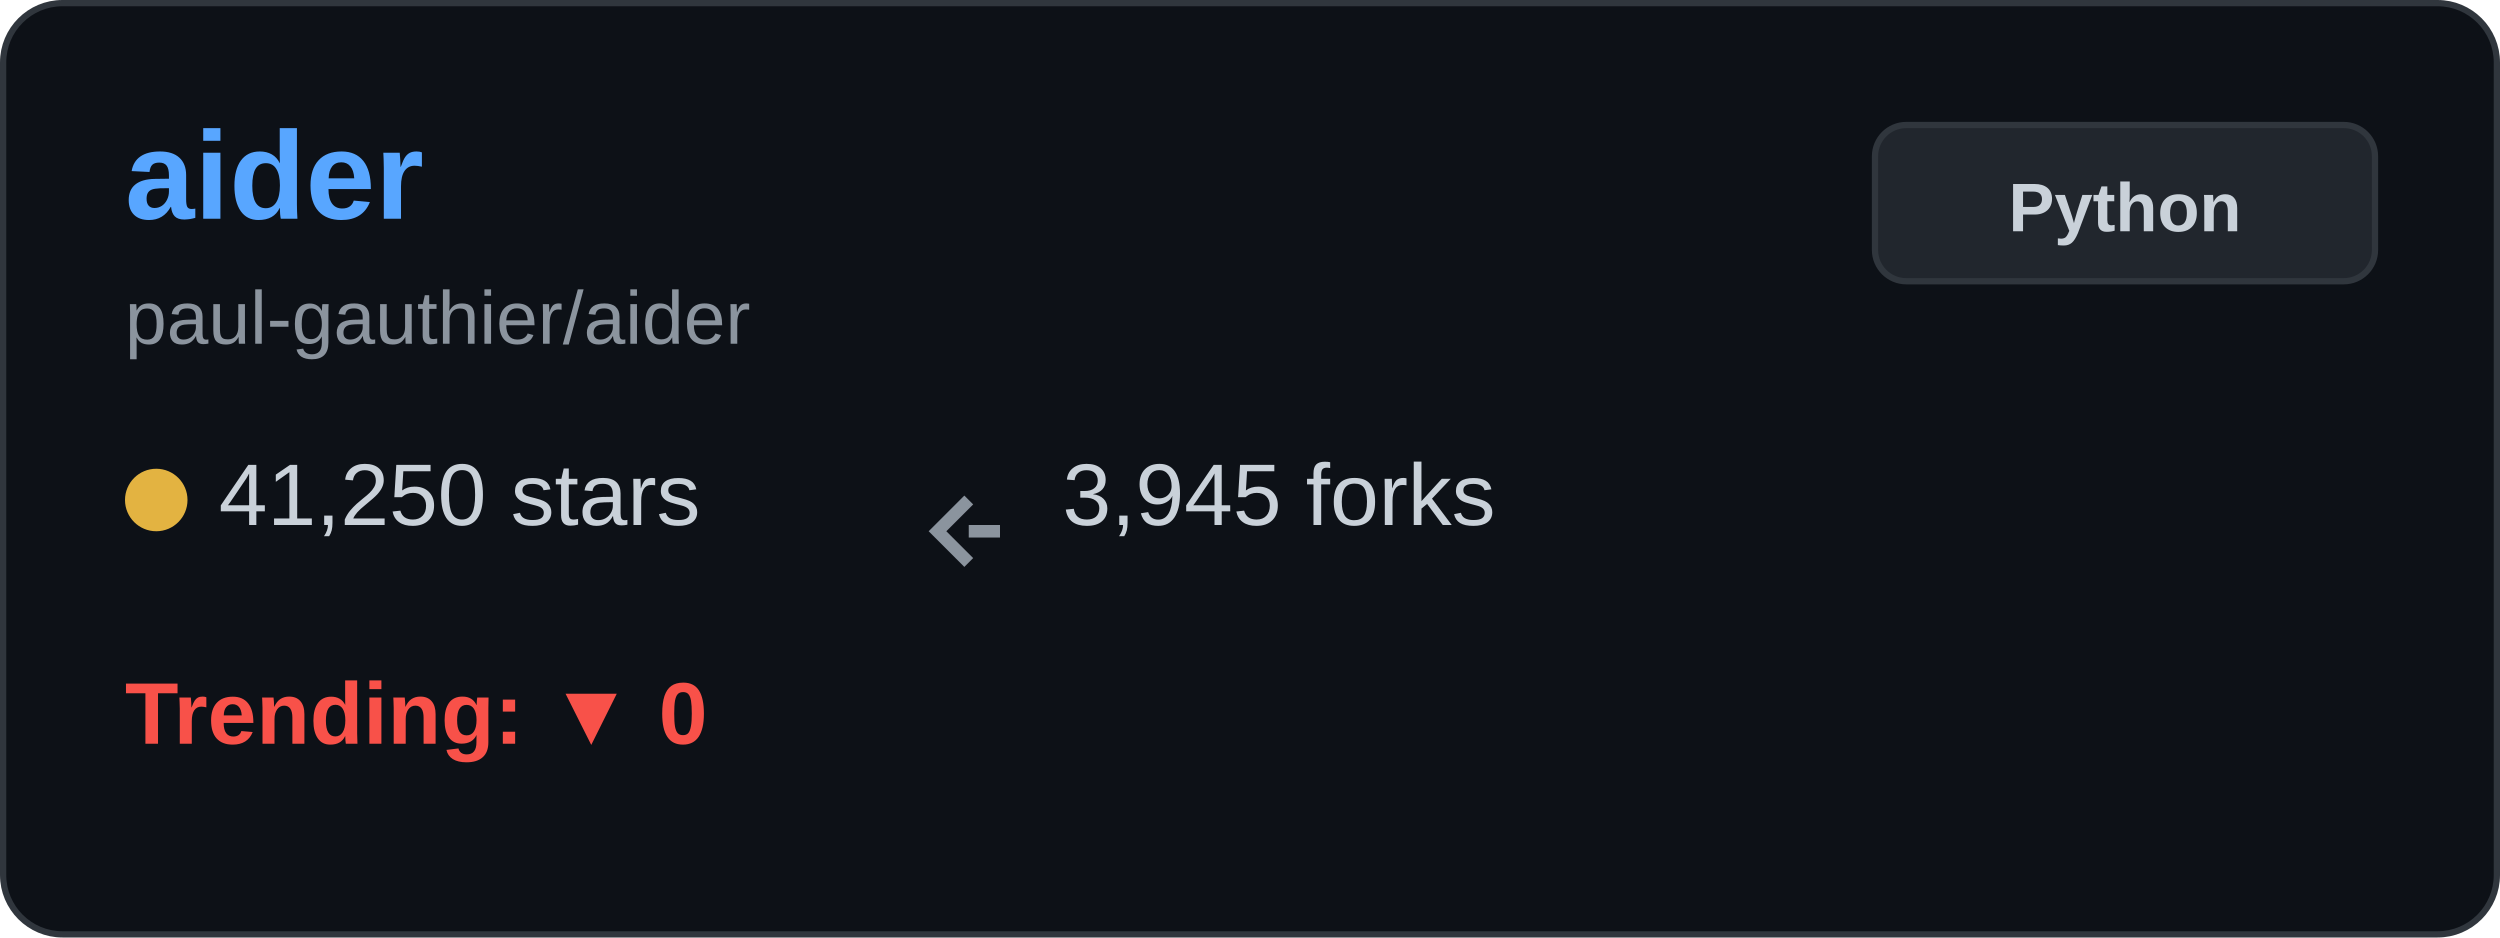
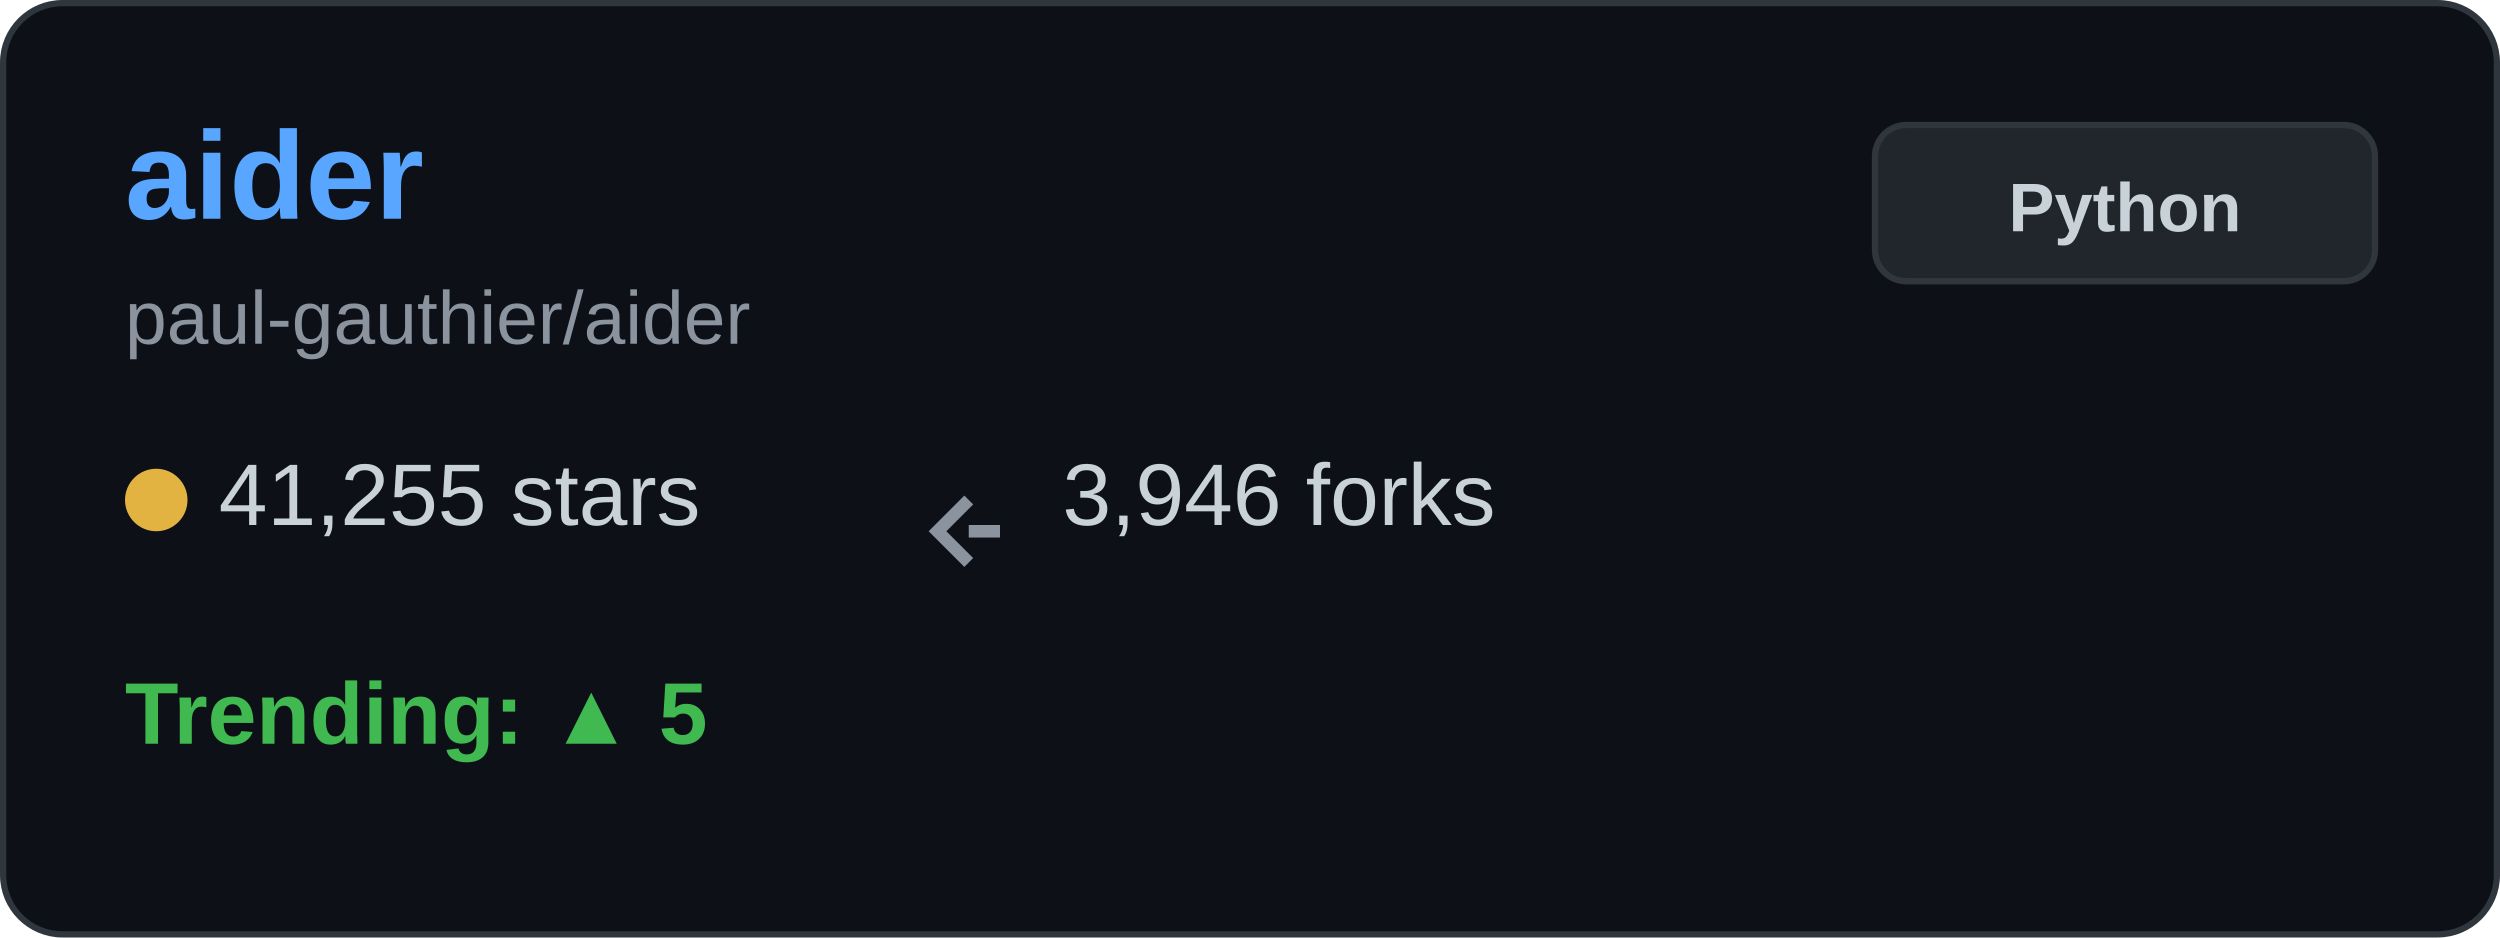
<svg xmlns="http://www.w3.org/2000/svg" width="400" height="150" viewBox="0 0 400 150" fill="none">
  <rect x="0.5" y="0.5" width="399" height="149" rx="9.5" fill="#0d1117" stroke="#30363d" />
  <text x="20" y="35" font-family="Arial, sans-serif" font-size="20" font-weight="bold" fill="#58a6ff">aider</text>
  <text x="20" y="55" font-family="Arial, sans-serif" font-size="12" fill="#8b949e">paul-gauthier/aider</text>
  <g transform="translate(20, 80)">
    <circle cx="5" cy="0" r="5" fill="#e3b341" />
-     <text x="15" y="4" font-family="Arial, sans-serif" font-size="14" fill="#c9d1d9">41,250 stars</text>
+     <text x="15" y="4" font-family="Arial, sans-serif" font-size="14" fill="#c9d1d9">41,255 stars</text>
  </g>
  <g transform="translate(150, 80)">
    <path d="M5 0 L0 5 L5 10 M5 5 L10 5" stroke="#8b949e" stroke-width="2" fill="none" />
-     <text x="20" y="4" font-family="Arial, sans-serif" font-size="14" fill="#c9d1d9">3,945 forks</text>
+     <text x="20" y="4" font-family="Arial, sans-serif" font-size="14" fill="#c9d1d9">3,946 forks</text>
  </g>
  <g transform="translate(20, 115)">
-     <text x="0" y="4" font-family="Arial, sans-serif" font-size="14" font-weight="bold" fill="#f85149">Trending: ▼ 0</text>
+     <text x="0" y="4" font-family="Arial, sans-serif" font-size="14" font-weight="bold" fill="#3fb950">Trending: ▲ 5</text>
  </g>
  <rect x="300" y="20" width="80" height="25" rx="5" fill="#21262d" stroke="#30363d" />
  <text x="340" y="37" font-family="Arial, sans-serif" font-size="11" font-weight="bold" fill="#c9d1d9" text-anchor="middle">Python</text>
</svg>
